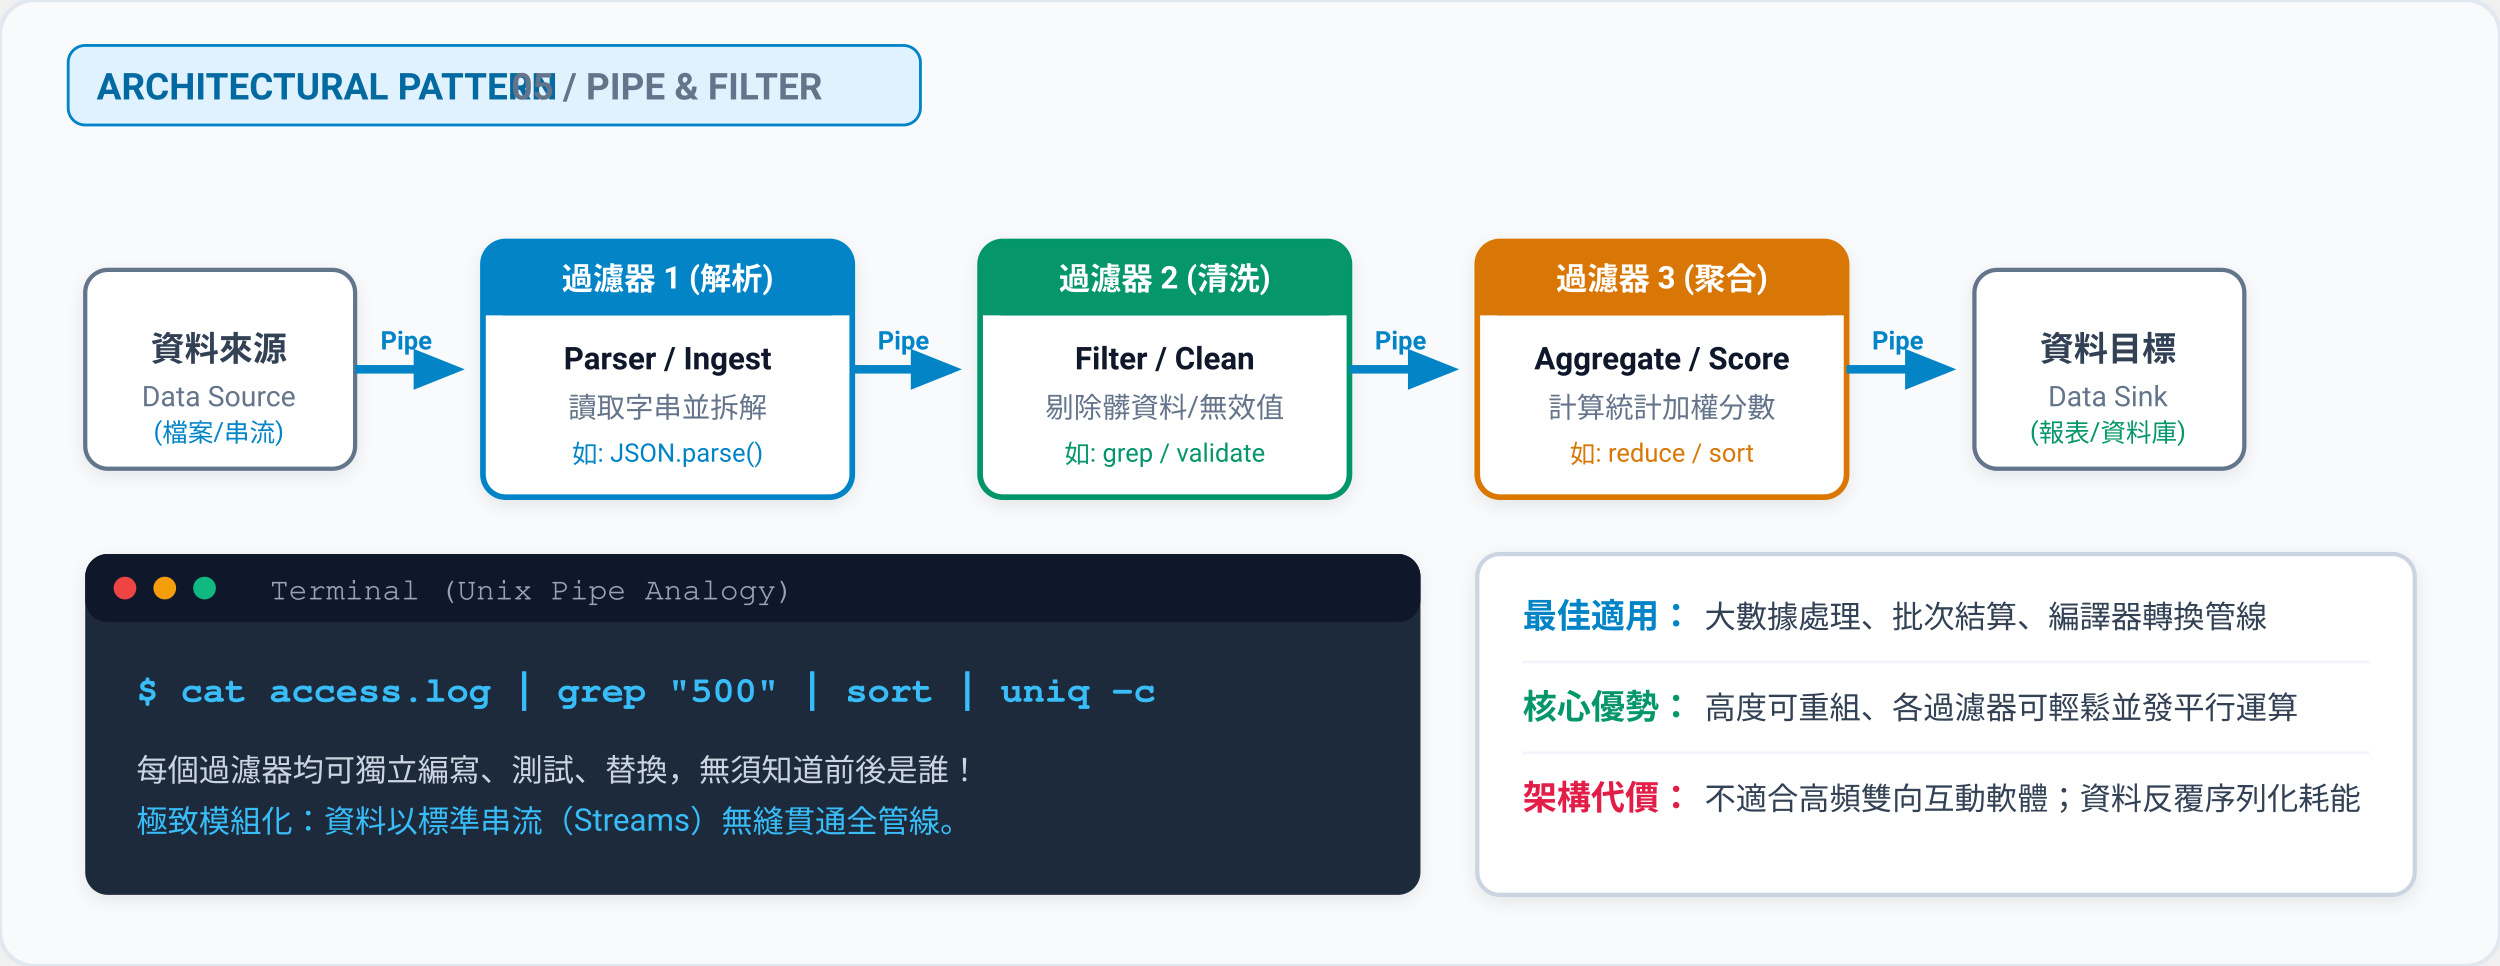
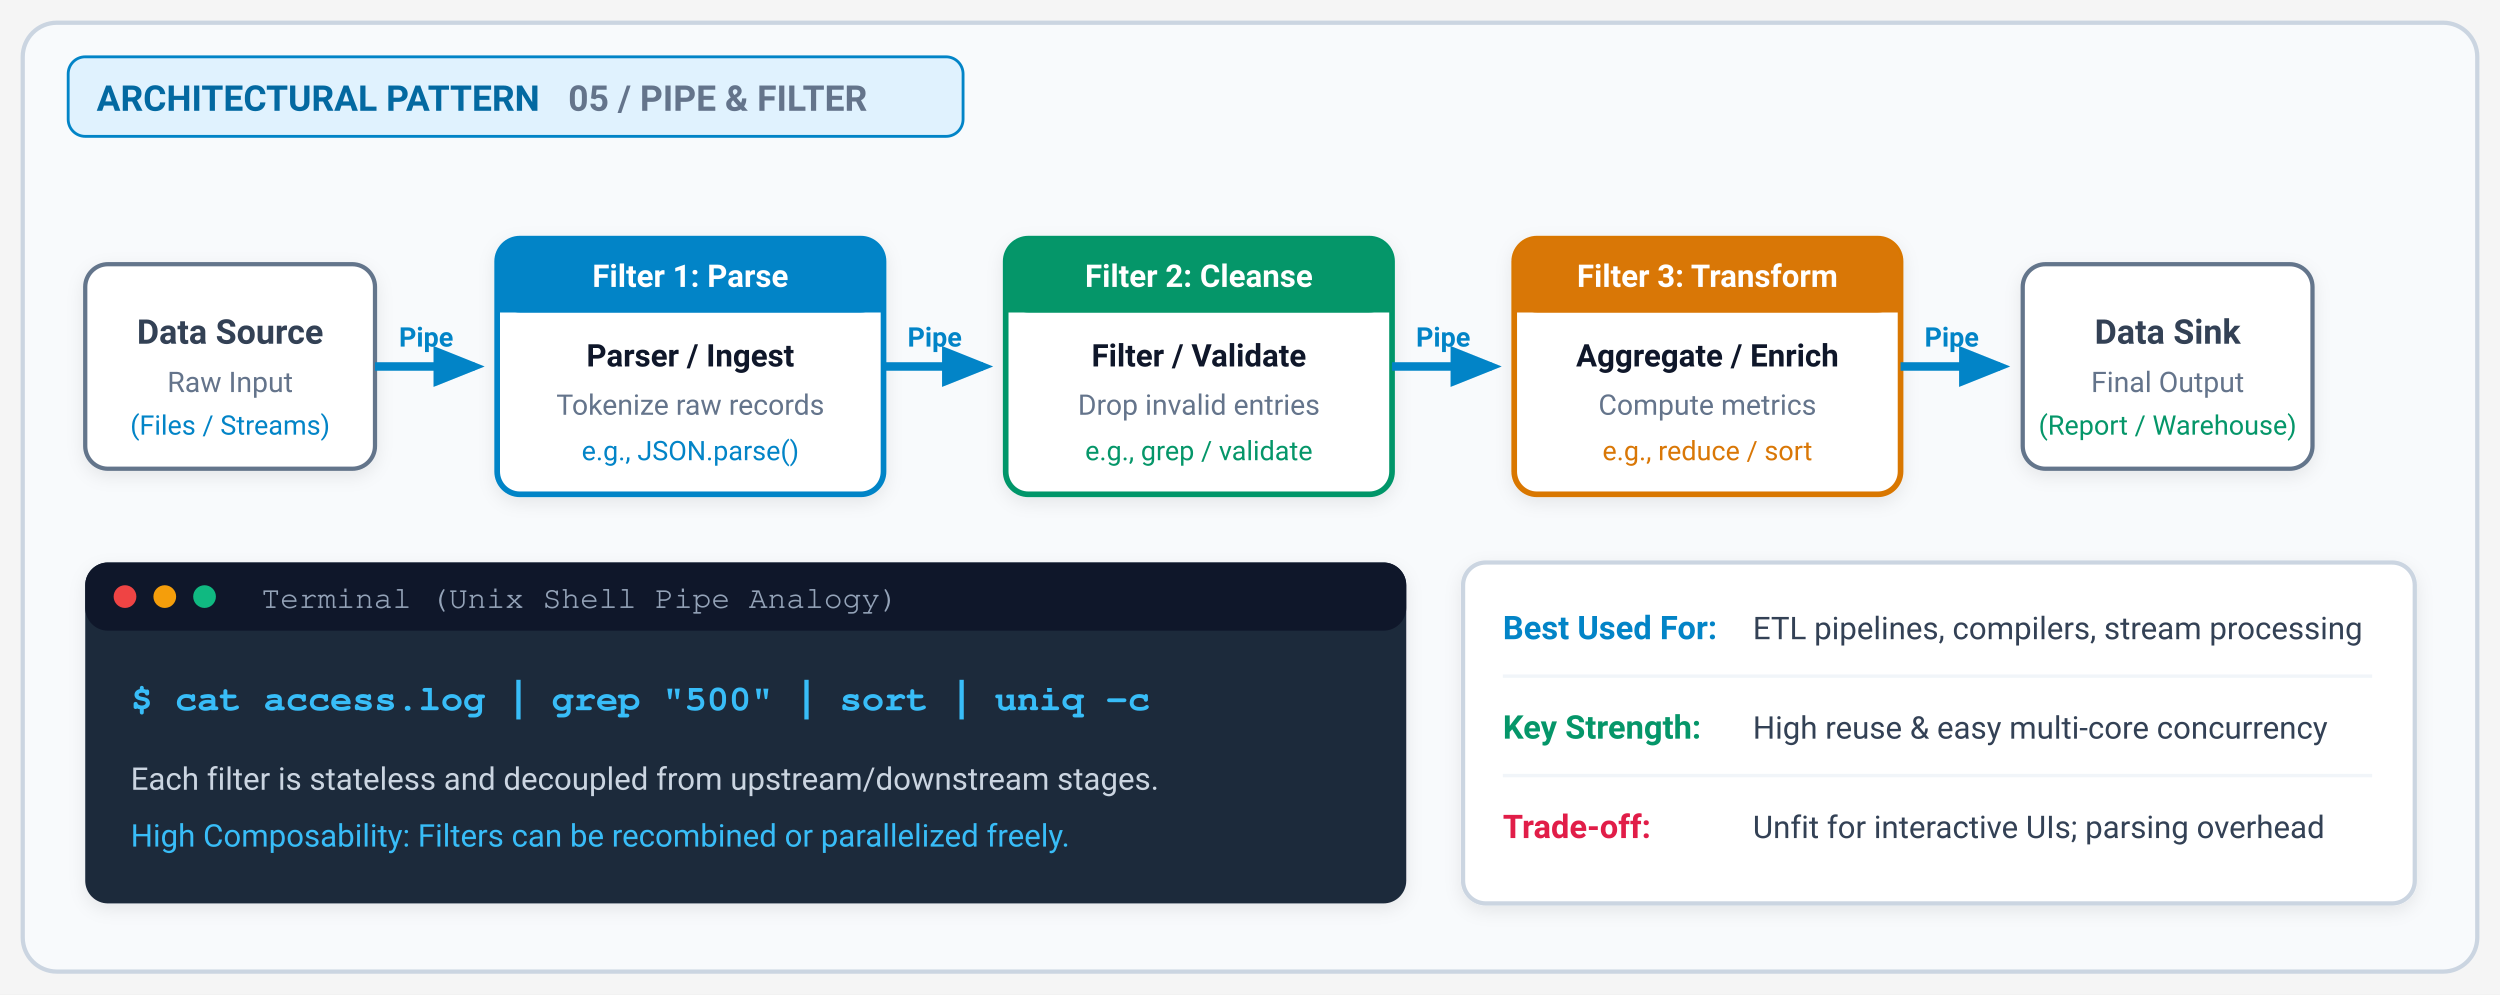
- <svg xmlns="http://www.w3.org/2000/svg" viewBox="0 0 880 340" width="100%" height="100%">
+ <svg xmlns="http://www.w3.org/2000/svg" viewBox="0 0 880 350" width="100%" height="100%">
  <defs>
    <filter id="shadow" x="-5%" y="-5%" width="110%" height="115%" filterUnits="userSpaceOnUse">
      <feDropShadow dx="0" dy="2" stdDeviation="3" flood-color="#0f172a" flood-opacity="0.08" />
    </filter>
    <marker id="arrow-pf" viewBox="0 0 10 10" refX="8" refY="5" markerWidth="6" markerHeight="6" orient="auto">
      <path d="M 0 1 L 10 5 L 0 9 z" fill="#0284c7" />
    </marker>
  </defs>
-   <rect width="880" height="340" fill="#f8fafc" rx="12" stroke="#e2e8f0" stroke-width="1.5" />
-   <rect x="24" y="16" width="300" height="28" rx="6" fill="#e0f2fe" stroke="#0284c7" stroke-width="1" />
-   <text x="34" y="35" font-family="-apple-system, BlinkMacSystemFont, 'Segoe UI', Roboto, sans-serif" font-size="13" font-weight="700" fill="#0369a1">ARCHITECTURAL PATTERN</text>
-   <text x="180" y="35" font-family="-apple-system, BlinkMacSystemFont, 'Segoe UI', Roboto, sans-serif" font-size="13" font-weight="600" fill="#64748b">05 / PIPE &amp; FILTER</text>
-   <g transform="translate(30, 65)">
-     <g transform="translate(0, 30)">
-       <rect width="95" height="70" rx="8" fill="#ffffff" stroke="#64748b" stroke-width="1.5" filter="url(#shadow)" />
-       <text x="47" y="32" font-family="-apple-system, BlinkMacSystemFont, 'Segoe UI', Roboto, sans-serif" font-size="12" font-weight="700" fill="#334155" text-anchor="middle">資料來源</text>
-       <text x="47" y="48" font-family="-apple-system, BlinkMacSystemFont, 'Segoe UI', Roboto, sans-serif" font-size="10" fill="#64748b" text-anchor="middle">Data Source</text>
-       <text x="47" y="60" font-family="-apple-system, BlinkMacSystemFont, 'Segoe UI', Roboto, sans-serif" font-size="9" fill="#0284c7" text-anchor="middle">(檔案/串流)</text>
+   <rect width="880" height="350" fill="#f5f5f5" />
+   <rect x="8" y="8" width="864" height="334" fill="#f8fafc" rx="12" stroke="#cbd5e1" stroke-width="1.5" />
+   <rect x="24" y="20" width="315" height="28" rx="6" fill="#e0f2fe" stroke="#0284c7" stroke-width="1" />
+   <text x="34" y="39" font-family="-apple-system, BlinkMacSystemFont, 'Segoe UI', Roboto, sans-serif" font-size="12.5" font-weight="700" fill="#0369a1">ARCHITECTURAL PATTERN</text>
+   <text x="200" y="39" font-family="-apple-system, BlinkMacSystemFont, 'Segoe UI', Roboto, sans-serif" font-size="12.5" font-weight="700" fill="#64748b">05 / PIPE &amp; FILTER</text>
+   <g transform="translate(30, 68)">
+     <g transform="translate(0, 25)">
+       <rect width="102" height="72" rx="8" fill="#ffffff" stroke="#64748b" stroke-width="1.5" filter="url(#shadow)" />
+       <text x="51" y="28" font-family="-apple-system, BlinkMacSystemFont, 'Segoe UI', Roboto, sans-serif" font-size="12" font-weight="700" fill="#334155" text-anchor="middle">Data Source</text>
+       <text x="51" y="45" font-family="-apple-system, BlinkMacSystemFont, 'Segoe UI', Roboto, sans-serif" font-size="10" fill="#64748b" text-anchor="middle">Raw Input</text>
+       <text x="51" y="60" font-family="-apple-system, BlinkMacSystemFont, 'Segoe UI', Roboto, sans-serif" font-size="9.5" fill="#0284c7" text-anchor="middle">(Files / Streams)</text>
    </g>
-     <g transform="translate(95, 52)">
+     <g transform="translate(102, 48)">
      <line x1="0" y1="13" x2="35" y2="13" stroke="#0284c7" stroke-width="3" marker-end="url(#arrow-pf)" />
-       <text x="18" y="6" font-family="-apple-system, BlinkMacSystemFont, 'Segoe UI', Roboto, sans-serif" font-size="9" font-weight="700" fill="#0284c7" text-anchor="middle">Pipe</text>
+       <text x="18" y="6" font-family="-apple-system, BlinkMacSystemFont, 'Segoe UI', Roboto, sans-serif" font-size="9.5" font-weight="700" fill="#0284c7" text-anchor="middle">Pipe</text>
    </g>
-     <g transform="translate(140, 20)">
-       <rect width="130" height="90" rx="8" fill="#ffffff" stroke="#0284c7" stroke-width="2" filter="url(#shadow)" />
-       <rect x="0" y="0" width="130" height="26" rx="8" fill="#0284c7" />
-       <rect x="0" y="16" width="130" height="10" fill="#0284c7" />
-       <text x="65" y="17" font-family="-apple-system, BlinkMacSystemFont, 'Segoe UI', Roboto, sans-serif" font-size="11" font-weight="700" fill="#ffffff" text-anchor="middle">過濾器 1 (解析)</text>
-       <text x="65" y="45" font-family="-apple-system, BlinkMacSystemFont, 'Segoe UI', Roboto, sans-serif" font-size="11" font-weight="600" fill="#0f172a" text-anchor="middle">Parser / Ingest</text>
-       <text x="65" y="62" font-family="-apple-system, BlinkMacSystemFont, 'Segoe UI', Roboto, sans-serif" font-size="10" fill="#64748b" text-anchor="middle">讀取字串並拆解</text>
-       <text x="65" y="78" font-family="-apple-system, BlinkMacSystemFont, 'Segoe UI', Roboto, sans-serif" font-size="9" fill="#0284c7" text-anchor="middle">如: JSON.parse()</text>
+     <g transform="translate(145, 16)">
+       <rect width="136" height="90" rx="8" fill="#ffffff" stroke="#0284c7" stroke-width="2" filter="url(#shadow)" />
+       <rect x="0" y="0" width="136" height="26" rx="8" fill="#0284c7" />
+       <rect x="0" y="16" width="136" height="10" fill="#0284c7" />
+       <text x="68" y="17" font-family="-apple-system, BlinkMacSystemFont, 'Segoe UI', Roboto, sans-serif" font-size="11" font-weight="700" fill="#ffffff" text-anchor="middle">Filter 1: Parse</text>
+       <text x="68" y="45" font-family="-apple-system, BlinkMacSystemFont, 'Segoe UI', Roboto, sans-serif" font-size="11" font-weight="600" fill="#0f172a" text-anchor="middle">Parser / Ingest</text>
+       <text x="68" y="62" font-family="-apple-system, BlinkMacSystemFont, 'Segoe UI', Roboto, sans-serif" font-size="10" fill="#64748b" text-anchor="middle">Tokenize raw records</text>
+       <text x="68" y="78" font-family="-apple-system, BlinkMacSystemFont, 'Segoe UI', Roboto, sans-serif" font-size="9.5" fill="#0284c7" text-anchor="middle">e.g., JSON.parse()</text>
    </g>
-     <g transform="translate(270, 52)">
+     <g transform="translate(281, 48)">
      <line x1="0" y1="13" x2="35" y2="13" stroke="#0284c7" stroke-width="3" marker-end="url(#arrow-pf)" />
-       <text x="18" y="6" font-family="-apple-system, BlinkMacSystemFont, 'Segoe UI', Roboto, sans-serif" font-size="9" font-weight="700" fill="#0284c7" text-anchor="middle">Pipe</text>
+       <text x="18" y="6" font-family="-apple-system, BlinkMacSystemFont, 'Segoe UI', Roboto, sans-serif" font-size="9.5" font-weight="700" fill="#0284c7" text-anchor="middle">Pipe</text>
    </g>
-     <g transform="translate(315, 20)">
-       <rect width="130" height="90" rx="8" fill="#ffffff" stroke="#059669" stroke-width="2" filter="url(#shadow)" />
-       <rect x="0" y="0" width="130" height="26" rx="8" fill="#059669" />
-       <rect x="0" y="16" width="130" height="10" fill="#059669" />
-       <text x="65" y="17" font-family="-apple-system, BlinkMacSystemFont, 'Segoe UI', Roboto, sans-serif" font-size="11" font-weight="700" fill="#ffffff" text-anchor="middle">過濾器 2 (清洗)</text>
-       <text x="65" y="45" font-family="-apple-system, BlinkMacSystemFont, 'Segoe UI', Roboto, sans-serif" font-size="11" font-weight="600" fill="#0f172a" text-anchor="middle">Filter / Clean</text>
-       <text x="65" y="62" font-family="-apple-system, BlinkMacSystemFont, 'Segoe UI', Roboto, sans-serif" font-size="10" fill="#64748b" text-anchor="middle">剔除髒資料/無效值</text>
-       <text x="65" y="78" font-family="-apple-system, BlinkMacSystemFont, 'Segoe UI', Roboto, sans-serif" font-size="9" fill="#059669" text-anchor="middle">如: grep / validate</text>
+     <g transform="translate(324, 16)">
+       <rect width="136" height="90" rx="8" fill="#ffffff" stroke="#059669" stroke-width="2" filter="url(#shadow)" />
+       <rect x="0" y="0" width="136" height="26" rx="8" fill="#059669" />
+       <rect x="0" y="16" width="136" height="10" fill="#059669" />
+       <text x="68" y="17" font-family="-apple-system, BlinkMacSystemFont, 'Segoe UI', Roboto, sans-serif" font-size="11" font-weight="700" fill="#ffffff" text-anchor="middle">Filter 2: Cleanse</text>
+       <text x="68" y="45" font-family="-apple-system, BlinkMacSystemFont, 'Segoe UI', Roboto, sans-serif" font-size="11" font-weight="600" fill="#0f172a" text-anchor="middle">Filter / Validate</text>
+       <text x="68" y="62" font-family="-apple-system, BlinkMacSystemFont, 'Segoe UI', Roboto, sans-serif" font-size="10" fill="#64748b" text-anchor="middle">Drop invalid entries</text>
+       <text x="68" y="78" font-family="-apple-system, BlinkMacSystemFont, 'Segoe UI', Roboto, sans-serif" font-size="9.5" fill="#059669" text-anchor="middle">e.g., grep / validate</text>
    </g>
-     <g transform="translate(445, 52)">
+     <g transform="translate(460, 48)">
      <line x1="0" y1="13" x2="35" y2="13" stroke="#0284c7" stroke-width="3" marker-end="url(#arrow-pf)" />
-       <text x="18" y="6" font-family="-apple-system, BlinkMacSystemFont, 'Segoe UI', Roboto, sans-serif" font-size="9" font-weight="700" fill="#0284c7" text-anchor="middle">Pipe</text>
+       <text x="18" y="6" font-family="-apple-system, BlinkMacSystemFont, 'Segoe UI', Roboto, sans-serif" font-size="9.5" font-weight="700" fill="#0284c7" text-anchor="middle">Pipe</text>
    </g>
-     <g transform="translate(490, 20)">
-       <rect width="130" height="90" rx="8" fill="#ffffff" stroke="#d97706" stroke-width="2" filter="url(#shadow)" />
-       <rect x="0" y="0" width="130" height="26" rx="8" fill="#d97706" />
-       <rect x="0" y="16" width="130" height="10" fill="#d97706" />
-       <text x="65" y="17" font-family="-apple-system, BlinkMacSystemFont, 'Segoe UI', Roboto, sans-serif" font-size="11" font-weight="700" fill="#ffffff" text-anchor="middle">過濾器 3 (聚合)</text>
-       <text x="65" y="45" font-family="-apple-system, BlinkMacSystemFont, 'Segoe UI', Roboto, sans-serif" font-size="11" font-weight="600" fill="#0f172a" text-anchor="middle">Aggregate / Score</text>
-       <text x="65" y="62" font-family="-apple-system, BlinkMacSystemFont, 'Segoe UI', Roboto, sans-serif" font-size="10" fill="#64748b" text-anchor="middle">計算統計加權分數</text>
-       <text x="65" y="78" font-family="-apple-system, BlinkMacSystemFont, 'Segoe UI', Roboto, sans-serif" font-size="9" fill="#d97706" text-anchor="middle">如: reduce / sort</text>
+     <g transform="translate(503, 16)">
+       <rect width="136" height="90" rx="8" fill="#ffffff" stroke="#d97706" stroke-width="2" filter="url(#shadow)" />
+       <rect x="0" y="0" width="136" height="26" rx="8" fill="#d97706" />
+       <rect x="0" y="16" width="136" height="10" fill="#d97706" />
+       <text x="68" y="17" font-family="-apple-system, BlinkMacSystemFont, 'Segoe UI', Roboto, sans-serif" font-size="11" font-weight="700" fill="#ffffff" text-anchor="middle">Filter 3: Transform</text>
+       <text x="68" y="45" font-family="-apple-system, BlinkMacSystemFont, 'Segoe UI', Roboto, sans-serif" font-size="11" font-weight="600" fill="#0f172a" text-anchor="middle">Aggregate / Enrich</text>
+       <text x="68" y="62" font-family="-apple-system, BlinkMacSystemFont, 'Segoe UI', Roboto, sans-serif" font-size="10" fill="#64748b" text-anchor="middle">Compute metrics</text>
+       <text x="68" y="78" font-family="-apple-system, BlinkMacSystemFont, 'Segoe UI', Roboto, sans-serif" font-size="9.5" fill="#d97706" text-anchor="middle">e.g., reduce / sort</text>
    </g>
-     <g transform="translate(620, 52)">
+     <g transform="translate(639, 48)">
      <line x1="0" y1="13" x2="35" y2="13" stroke="#0284c7" stroke-width="3" marker-end="url(#arrow-pf)" />
-       <text x="18" y="6" font-family="-apple-system, BlinkMacSystemFont, 'Segoe UI', Roboto, sans-serif" font-size="9" font-weight="700" fill="#0284c7" text-anchor="middle">Pipe</text>
+       <text x="18" y="6" font-family="-apple-system, BlinkMacSystemFont, 'Segoe UI', Roboto, sans-serif" font-size="9.5" font-weight="700" fill="#0284c7" text-anchor="middle">Pipe</text>
    </g>
-     <g transform="translate(665, 30)">
-       <rect width="95" height="70" rx="8" fill="#ffffff" stroke="#64748b" stroke-width="1.5" filter="url(#shadow)" />
-       <text x="47" y="32" font-family="-apple-system, BlinkMacSystemFont, 'Segoe UI', Roboto, sans-serif" font-size="12" font-weight="700" fill="#334155" text-anchor="middle">資料目標</text>
-       <text x="47" y="48" font-family="-apple-system, BlinkMacSystemFont, 'Segoe UI', Roboto, sans-serif" font-size="10" fill="#64748b" text-anchor="middle">Data Sink</text>
-       <text x="47" y="60" font-family="-apple-system, BlinkMacSystemFont, 'Segoe UI', Roboto, sans-serif" font-size="9" fill="#059669" text-anchor="middle">(報表/資料庫)</text>
+     <g transform="translate(682, 25)">
+       <rect width="102" height="72" rx="8" fill="#ffffff" stroke="#64748b" stroke-width="1.5" filter="url(#shadow)" />
+       <text x="51" y="28" font-family="-apple-system, BlinkMacSystemFont, 'Segoe UI', Roboto, sans-serif" font-size="12" font-weight="700" fill="#334155" text-anchor="middle">Data Sink</text>
+       <text x="51" y="45" font-family="-apple-system, BlinkMacSystemFont, 'Segoe UI', Roboto, sans-serif" font-size="10" fill="#64748b" text-anchor="middle">Final Output</text>
+       <text x="51" y="60" font-family="-apple-system, BlinkMacSystemFont, 'Segoe UI', Roboto, sans-serif" font-size="9.5" fill="#059669" text-anchor="middle">(Report / Warehouse)</text>
    </g>
  </g>
-   <g transform="translate(30, 195)">
+   <g transform="translate(30, 198)">
    <g transform="translate(0, 0)">
-       <rect width="470" height="120" rx="8" fill="#1e293b" filter="url(#shadow)" />
-       <rect x="0" y="0" width="470" height="24" rx="8" fill="#0f172a" />
+       <rect width="465" height="120" rx="8" fill="#1e293b" filter="url(#shadow)" />
+       <rect x="0" y="0" width="465" height="24" rx="8" fill="#0f172a" />
      <circle cx="14" cy="12" r="4" fill="#ef4444" />
      <circle cx="28" cy="12" r="4" fill="#f59e0b" />
      <circle cx="42" cy="12" r="4" fill="#10b981" />
-       <text x="65" y="16" font-family="Courier, monospace" font-size="11" fill="#94a3b8">Terminal (Unix Pipe Analogy)</text>
-       <text x="18" y="52" font-family="Courier, monospace" font-size="13" font-weight="700" fill="#38bdf8">$ cat access.log | grep "500" | sort | uniq -c</text>
-       <text x="18" y="80" font-family="-apple-system, BlinkMacSystemFont, 'Segoe UI', Roboto, sans-serif" font-size="11" fill="#cbd5e1">每個過濾器均可獨立編寫、測試、替換，無須知道前後是誰！</text>
-       <text x="18" y="98" font-family="-apple-system, BlinkMacSystemFont, 'Segoe UI', Roboto, sans-serif" font-size="11" fill="#38bdf8">極致模組化：資料以標準串流（Streams）無縫貫通全管線。</text>
+       <text x="62" y="16" font-family="Courier, monospace" font-size="11" fill="#94a3b8">Terminal (Unix Shell Pipe Analogy)</text>
+       <text x="16" y="52" font-family="Courier, monospace" font-size="13" font-weight="700" fill="#38bdf8">$ cat access.log | grep "500" | sort | uniq -c</text>
+       <text x="16" y="80" font-family="-apple-system, BlinkMacSystemFont, 'Segoe UI', Roboto, sans-serif" font-size="11" fill="#cbd5e1">Each filter is stateless and decoupled from upstream/downstream stages.</text>
+       <text x="16" y="100" font-family="-apple-system, BlinkMacSystemFont, 'Segoe UI', Roboto, sans-serif" font-size="11" fill="#38bdf8">High Composability: Filters can be recombined or parallelized freely.</text>
    </g>
-     <g transform="translate(490, 0)">
-       <rect width="330" height="120" rx="8" fill="#ffffff" stroke="#cbd5e1" stroke-width="1.5" filter="url(#shadow)" />
-       <text x="16" y="26" font-family="-apple-system, BlinkMacSystemFont, 'Segoe UI', Roboto, sans-serif" font-size="12" font-weight="700" fill="#0284c7">最佳適用：</text>
-       <text x="80" y="26" font-family="-apple-system, BlinkMacSystemFont, 'Segoe UI', Roboto, sans-serif" font-size="11" fill="#334155">大數據處理、批次結算、編譯器轉換管線</text>
-       <line x1="16" y1="38" x2="314" y2="38" stroke="#f1f5f9" stroke-width="1" />
-       <text x="16" y="58" font-family="-apple-system, BlinkMacSystemFont, 'Segoe UI', Roboto, sans-serif" font-size="12" font-weight="700" fill="#059669">核心優勢：</text>
-       <text x="80" y="58" font-family="-apple-system, BlinkMacSystemFont, 'Segoe UI', Roboto, sans-serif" font-size="11" fill="#334155">高度可重組、各過濾器可輕鬆並發平行運算</text>
-       <line x1="16" y1="70" x2="314" y2="70" stroke="#f1f5f9" stroke-width="1" />
-       <text x="16" y="90" font-family="-apple-system, BlinkMacSystemFont, 'Segoe UI', Roboto, sans-serif" font-size="12" font-weight="700" fill="#e11d48">架構代價：</text>
-       <text x="80" y="90" font-family="-apple-system, BlinkMacSystemFont, 'Segoe UI', Roboto, sans-serif" font-size="11" fill="#334155">不適合高頻雙向互動軟體；資料反覆序列化耗能</text>
+     <g transform="translate(485, 0)">
+       <rect width="335" height="120" rx="8" fill="#ffffff" stroke="#cbd5e1" stroke-width="1.5" filter="url(#shadow)" />
+       <text x="14" y="27" font-family="-apple-system, BlinkMacSystemFont, 'Segoe UI', Roboto, sans-serif" font-size="11.5" font-weight="700" fill="#0284c7">Best Used For:</text>
+       <text x="102" y="27" font-family="-apple-system, BlinkMacSystemFont, 'Segoe UI', Roboto, sans-serif" font-size="11" fill="#334155">ETL pipelines, compilers, stream processing</text>
+       <line x1="14" y1="40" x2="320" y2="40" stroke="#f1f5f9" stroke-width="1.2" />
+       <text x="14" y="62" font-family="-apple-system, BlinkMacSystemFont, 'Segoe UI', Roboto, sans-serif" font-size="11.5" font-weight="700" fill="#059669">Key Strength:</text>
+       <text x="102" y="62" font-family="-apple-system, BlinkMacSystemFont, 'Segoe UI', Roboto, sans-serif" font-size="11" fill="#334155">High reuse &amp; easy multi-core concurrency</text>
+       <line x1="14" y1="75" x2="320" y2="75" stroke="#f1f5f9" stroke-width="1.2" />
+       <text x="14" y="97" font-family="-apple-system, BlinkMacSystemFont, 'Segoe UI', Roboto, sans-serif" font-size="11.5" font-weight="700" fill="#e11d48">Trade-off:</text>
+       <text x="102" y="97" font-family="-apple-system, BlinkMacSystemFont, 'Segoe UI', Roboto, sans-serif" font-size="11" fill="#334155">Unfit for interactive UIs; parsing overhead</text>
    </g>
  </g>
</svg>
